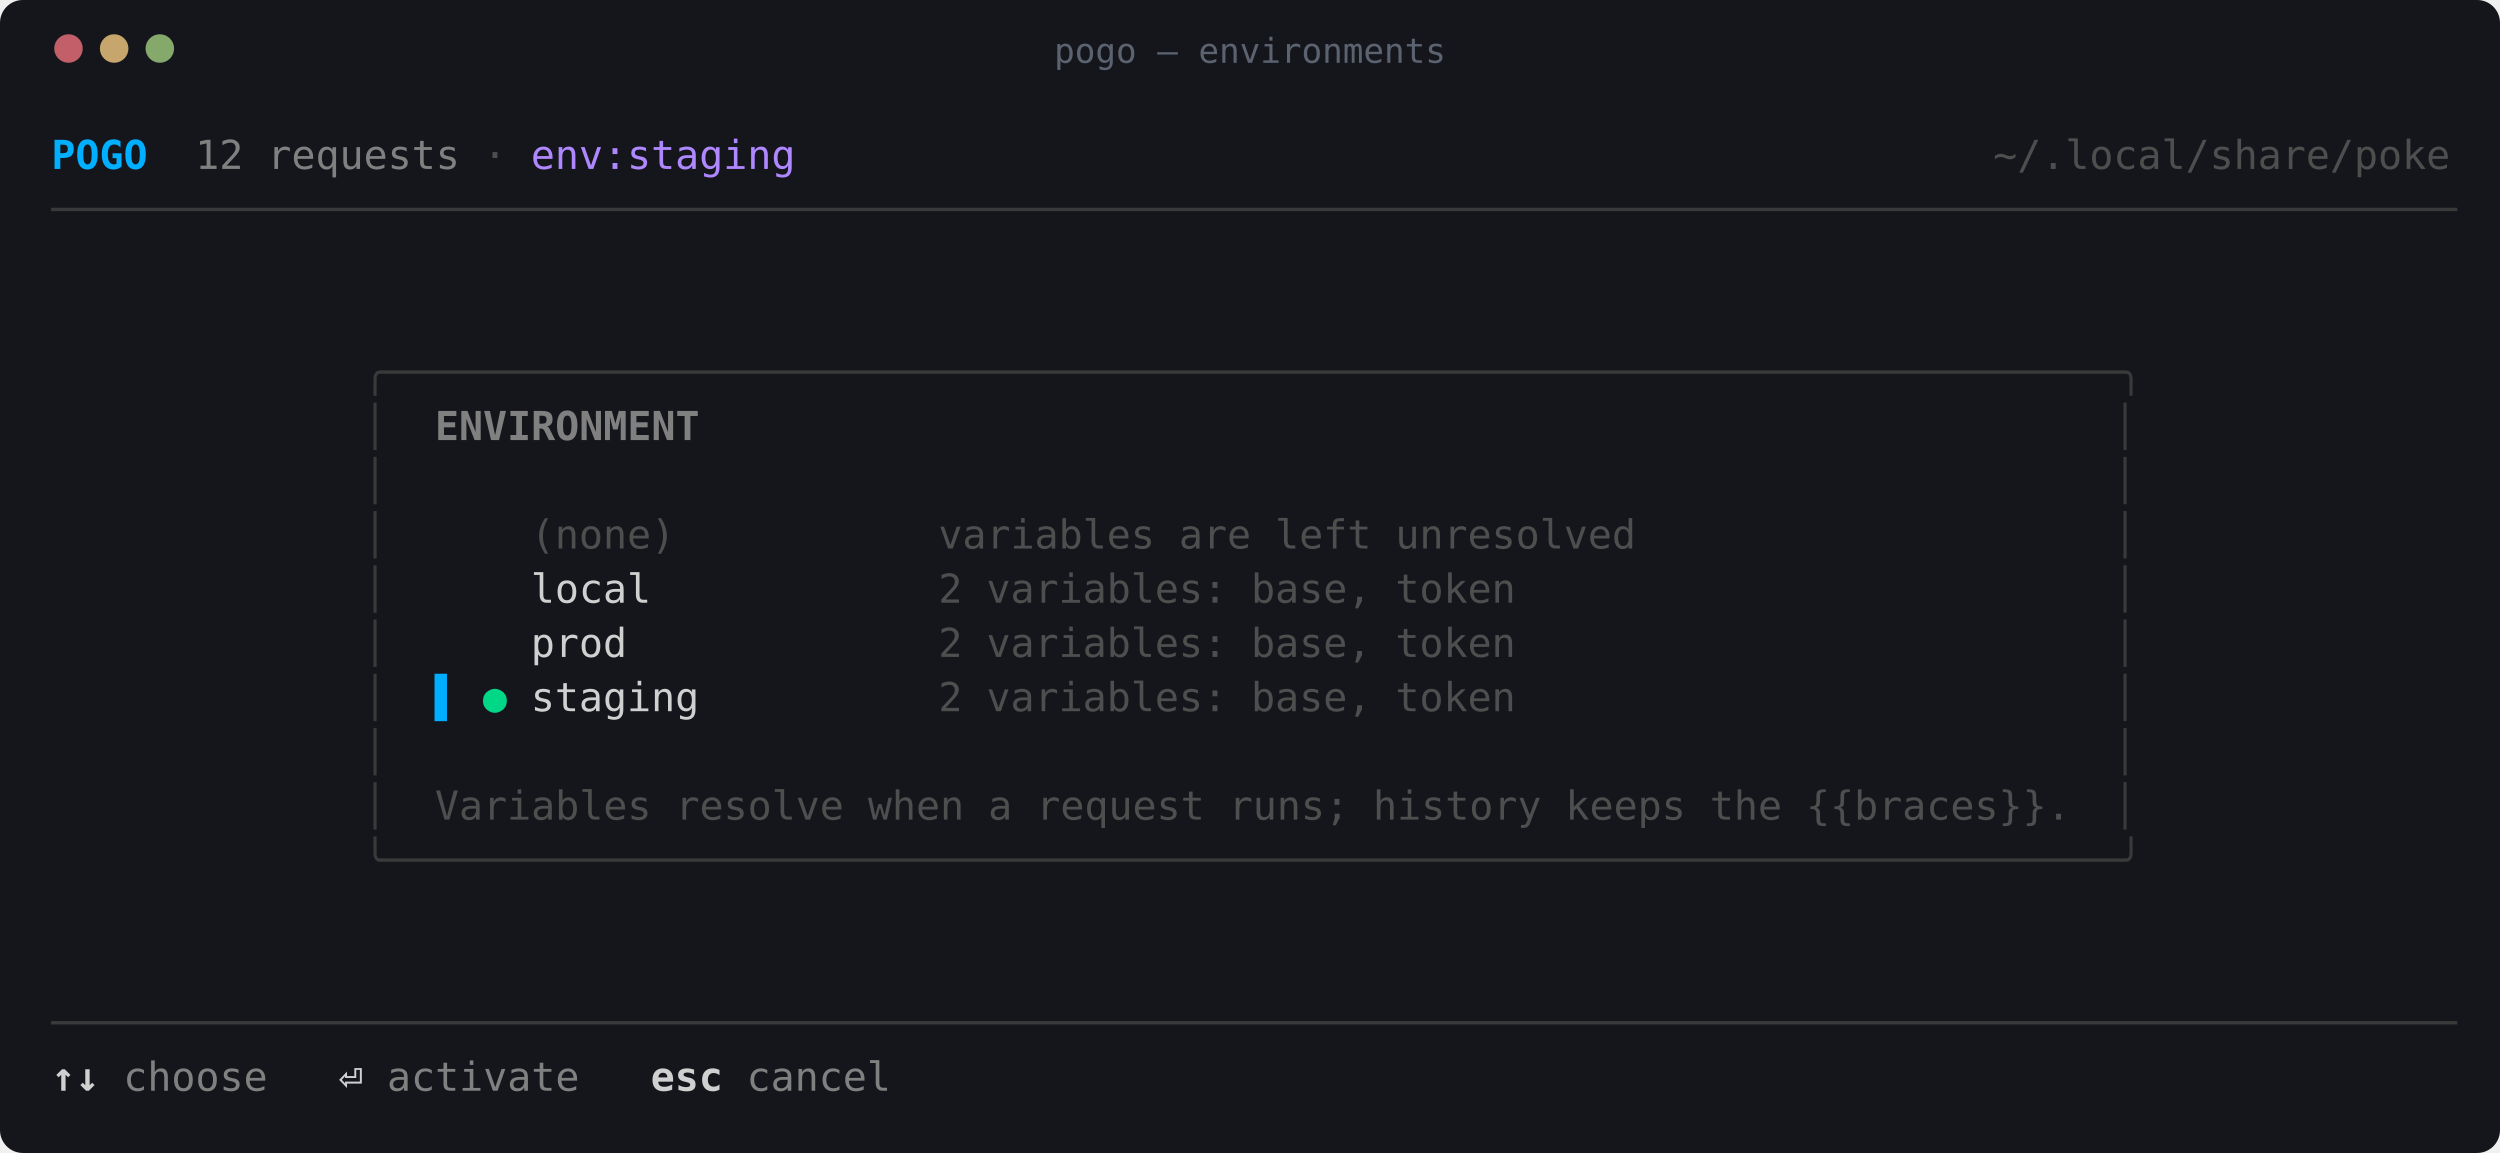
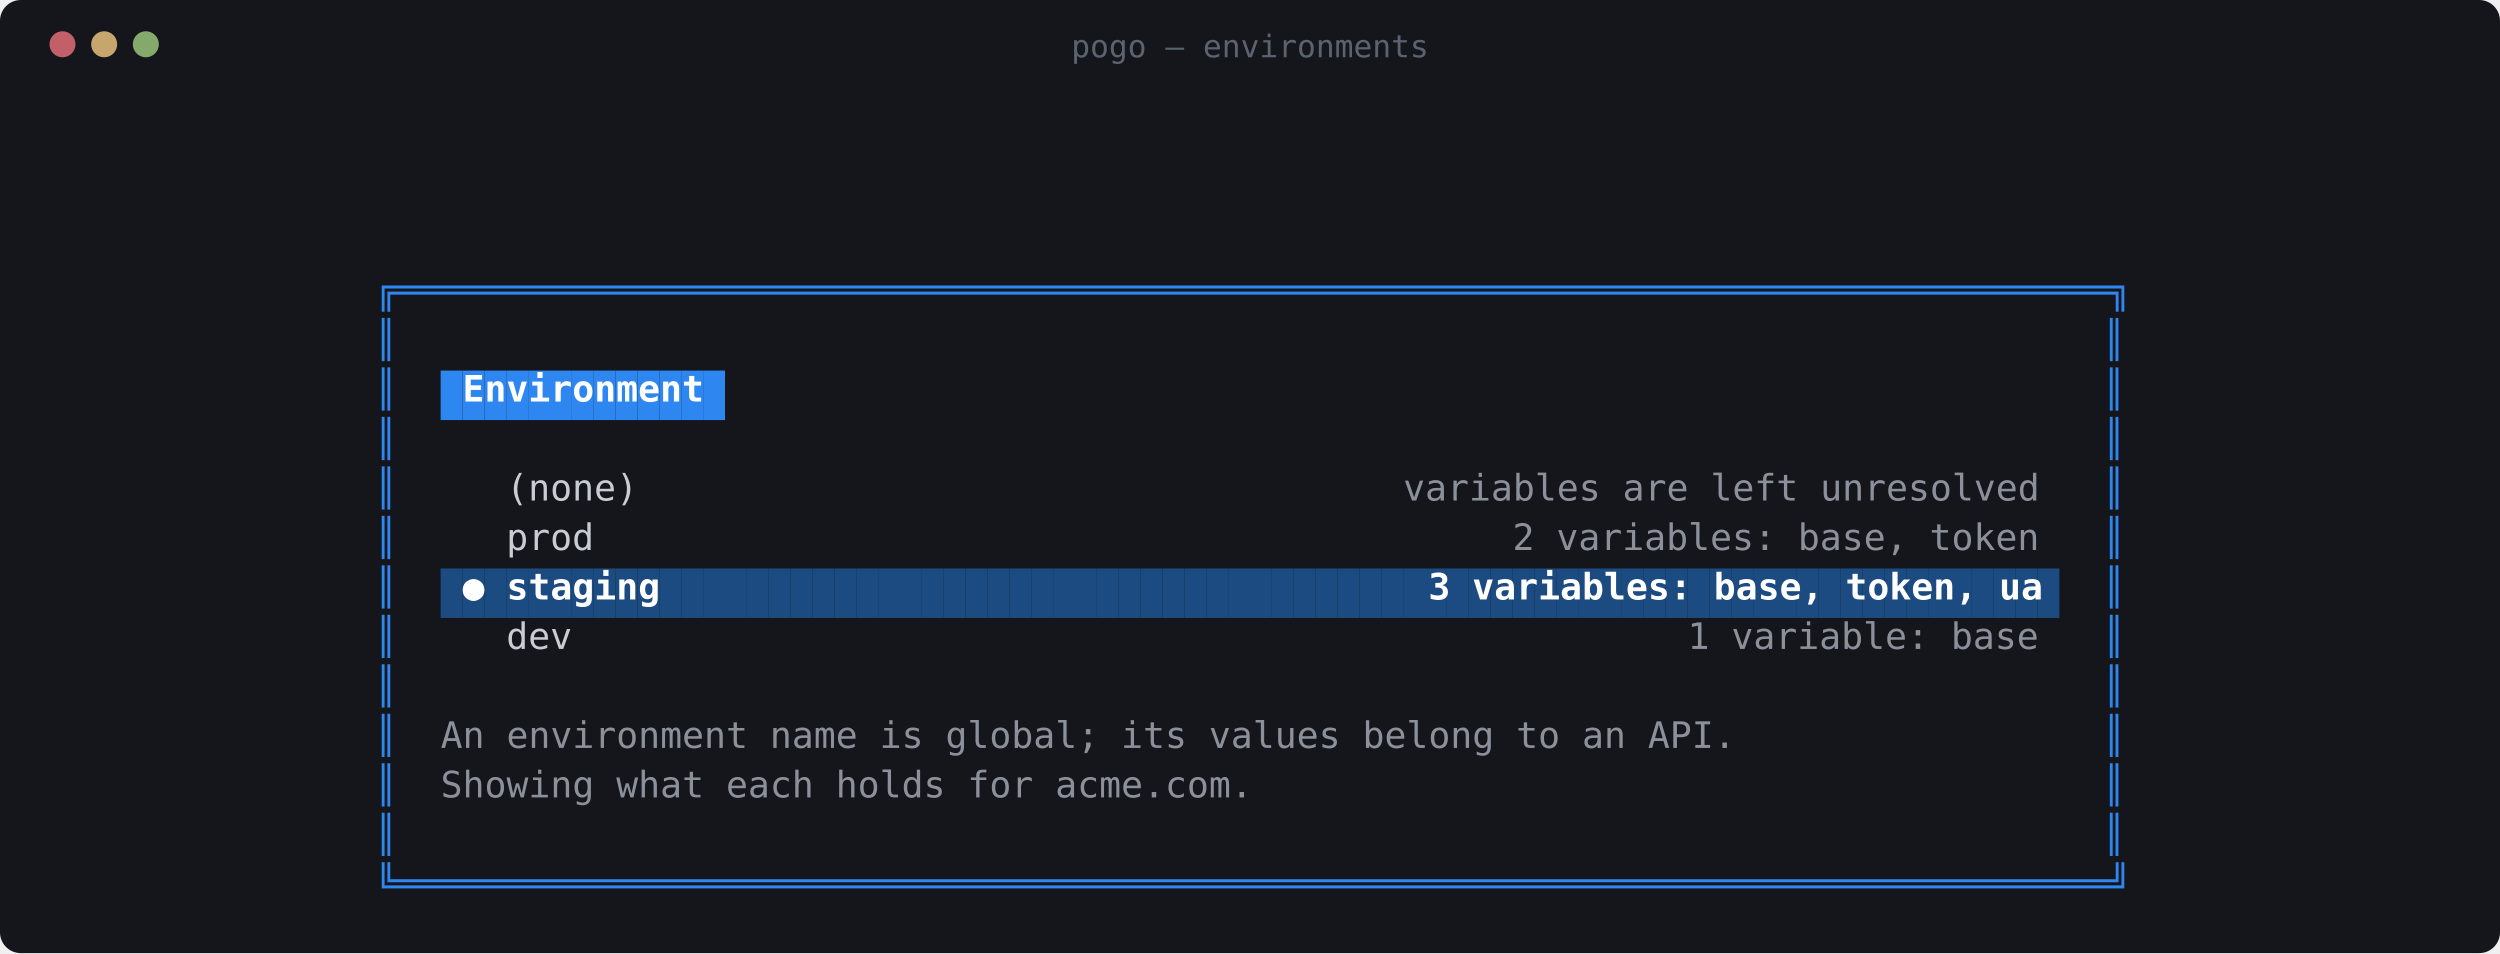
- <svg xmlns="http://www.w3.org/2000/svg" width="876" height="404" viewBox="0 0 876 404" font-family="ui-monospace,SFMono-Regular,Menlo,Consolas,'DejaVu Sans Mono',monospace" font-size="14.0">
-   <rect width="876" height="404" rx="8" fill="#14161c" />
+ <svg xmlns="http://www.w3.org/2000/svg" width="960" height="366" viewBox="0 0 960 366" font-family="ui-monospace,SFMono-Regular,Menlo,Consolas,'DejaVu Sans Mono',monospace" font-size="14.0">
+   <rect width="960" height="366" rx="8" fill="#14161c" />
  <circle cx="24" cy="17" r="5" fill="#e06c75" opacity="0.85" />
  <circle cx="40" cy="17" r="5" fill="#e5c07b" opacity="0.85" />
  <circle cx="56" cy="17" r="5" fill="#98c379" opacity="0.85" />
-   <text x="438" y="22" fill="#5c6370" font-size="12" text-anchor="middle">pogo — environments</text>
-   <text x="18.0" y="59.2" fill="#00afff" font-weight="600" xml:space="preserve">POGO</text>
-   <text x="51.6" y="59.2" fill="#c8ccd4" xml:space="preserve">  </text>
-   <text x="68.4" y="59.2" fill="#808080" xml:space="preserve">12 requests</text>
-   <text x="160.8" y="59.2" fill="#4e4e4e" xml:space="preserve"> · </text>
-   <text x="186.0" y="59.2" fill="#af87ff" xml:space="preserve">env:staging</text>
-   <text x="278.4" y="59.2" fill="#c8ccd4" xml:space="preserve">                                                  </text>
-   <text x="698.4" y="59.2" fill="#4e4e4e" xml:space="preserve">~/.local/share/poke</text>
-   <text x="18.0" y="78.2" fill="#3a3a3a" xml:space="preserve">────────────────────────────────────────────────────────────────────────────────────────────────────</text>
-   <text x="18.0" y="97.2" fill="#c8ccd4" xml:space="preserve">                                                                                                    </text>
-   <text x="18.0" y="116.2" fill="#c8ccd4" xml:space="preserve">                                                                                                    </text>
-   <text x="18.0" y="135.2" fill="#c8ccd4" xml:space="preserve">             </text>
-   <text x="127.2" y="135.2" fill="#3a3a3a" xml:space="preserve">╭────────────────────────────────────────────────────────────────────────╮</text>
-   <text x="748.8" y="135.2" fill="#c8ccd4" xml:space="preserve">             </text>
-   <text x="18.0" y="154.2" fill="#c8ccd4" xml:space="preserve">             </text>
-   <text x="127.2" y="154.2" fill="#3a3a3a" xml:space="preserve">│</text>
-   <text x="135.6" y="154.2" fill="#c8ccd4" xml:space="preserve">  </text>
-   <text x="152.4" y="154.2" fill="#808080" font-weight="600" xml:space="preserve">ENVIRONMENT</text>
-   <text x="244.8" y="154.2" fill="#c8ccd4" xml:space="preserve">                                                           </text>
-   <text x="740.4" y="154.2" fill="#3a3a3a" xml:space="preserve">│</text>
-   <text x="748.8" y="154.2" fill="#c8ccd4" xml:space="preserve">             </text>
-   <text x="18.0" y="173.2" fill="#c8ccd4" xml:space="preserve">             </text>
-   <text x="127.2" y="173.2" fill="#3a3a3a" xml:space="preserve">│</text>
-   <text x="135.6" y="173.2" fill="#c8ccd4" xml:space="preserve">                                                                        </text>
-   <text x="740.4" y="173.2" fill="#3a3a3a" xml:space="preserve">│</text>
-   <text x="748.8" y="173.2" fill="#c8ccd4" xml:space="preserve">             </text>
-   <text x="18.0" y="192.2" fill="#c8ccd4" xml:space="preserve">             </text>
-   <text x="127.2" y="192.2" fill="#3a3a3a" xml:space="preserve">│</text>
-   <text x="135.6" y="192.2" fill="#c8ccd4" xml:space="preserve">      </text>
-   <text x="186.0" y="192.2" fill="#4e4e4e" xml:space="preserve">(none)</text>
-   <text x="236.4" y="192.2" fill="#c8ccd4" xml:space="preserve">           </text>
-   <text x="328.8" y="192.2" fill="#4e4e4e" xml:space="preserve">variables are left unresolved</text>
-   <text x="572.4" y="192.2" fill="#c8ccd4" xml:space="preserve">                    </text>
-   <text x="740.4" y="192.2" fill="#3a3a3a" xml:space="preserve">│</text>
-   <text x="748.8" y="192.2" fill="#c8ccd4" xml:space="preserve">             </text>
-   <text x="18.0" y="211.2" fill="#c8ccd4" xml:space="preserve">             </text>
-   <text x="127.2" y="211.2" fill="#3a3a3a" xml:space="preserve">│</text>
-   <text x="135.6" y="211.2" fill="#c8ccd4" xml:space="preserve">      </text>
-   <text x="186.0" y="211.2" fill="#d0d0d0" xml:space="preserve">local</text>
-   <text x="228.0" y="211.2" fill="#c8ccd4" xml:space="preserve">            </text>
-   <text x="328.8" y="211.2" fill="#4e4e4e" xml:space="preserve">2 variables: base, token</text>
-   <text x="530.4" y="211.2" fill="#c8ccd4" xml:space="preserve">                         </text>
-   <text x="740.4" y="211.2" fill="#3a3a3a" xml:space="preserve">│</text>
-   <text x="748.8" y="211.2" fill="#c8ccd4" xml:space="preserve">             </text>
-   <text x="18.0" y="230.2" fill="#c8ccd4" xml:space="preserve">             </text>
-   <text x="127.2" y="230.2" fill="#3a3a3a" xml:space="preserve">│</text>
-   <text x="135.6" y="230.2" fill="#c8ccd4" xml:space="preserve">      </text>
-   <text x="186.0" y="230.2" fill="#d0d0d0" xml:space="preserve">prod</text>
-   <text x="219.6" y="230.2" fill="#c8ccd4" xml:space="preserve">             </text>
-   <text x="328.8" y="230.2" fill="#4e4e4e" xml:space="preserve">2 variables: base, token</text>
-   <text x="530.4" y="230.2" fill="#c8ccd4" xml:space="preserve">                         </text>
-   <text x="740.4" y="230.2" fill="#3a3a3a" xml:space="preserve">│</text>
-   <text x="748.8" y="230.2" fill="#c8ccd4" xml:space="preserve">             </text>
-   <text x="18.0" y="249.2" fill="#c8ccd4" xml:space="preserve">             </text>
-   <text x="127.2" y="249.2" fill="#3a3a3a" xml:space="preserve">│</text>
-   <text x="135.6" y="249.2" fill="#c8ccd4" xml:space="preserve">  </text>
-   <text x="152.4" y="249.2" fill="#00afff" font-weight="600" xml:space="preserve">▌ </text>
-   <text x="169.2" y="249.2" fill="#00d787" xml:space="preserve">●</text>
-   <text x="177.6" y="249.2" fill="#c8ccd4" xml:space="preserve"> </text>
-   <text x="186.0" y="249.2" fill="#d0d0d0" xml:space="preserve">staging</text>
-   <text x="244.8" y="249.2" fill="#c8ccd4" xml:space="preserve">          </text>
-   <text x="328.8" y="249.2" fill="#4e4e4e" xml:space="preserve">2 variables: base, token</text>
-   <text x="530.4" y="249.2" fill="#c8ccd4" xml:space="preserve">                         </text>
-   <text x="740.4" y="249.2" fill="#3a3a3a" xml:space="preserve">│</text>
-   <text x="748.8" y="249.2" fill="#c8ccd4" xml:space="preserve">             </text>
-   <text x="18.0" y="268.2" fill="#c8ccd4" xml:space="preserve">             </text>
-   <text x="127.2" y="268.2" fill="#3a3a3a" xml:space="preserve">│</text>
-   <text x="135.6" y="268.2" fill="#c8ccd4" xml:space="preserve">                                                                        </text>
-   <text x="740.4" y="268.2" fill="#3a3a3a" xml:space="preserve">│</text>
-   <text x="748.8" y="268.2" fill="#c8ccd4" xml:space="preserve">             </text>
-   <text x="18.0" y="287.2" fill="#c8ccd4" xml:space="preserve">             </text>
-   <text x="127.2" y="287.2" fill="#3a3a3a" xml:space="preserve">│</text>
-   <text x="135.6" y="287.2" fill="#c8ccd4" xml:space="preserve">  </text>
-   <text x="152.4" y="287.2" fill="#4e4e4e" xml:space="preserve">Variables resolve when a request runs; history keeps the {{braces}}.</text>
-   <text x="723.6" y="287.2" fill="#c8ccd4" xml:space="preserve">  </text>
-   <text x="740.4" y="287.2" fill="#3a3a3a" xml:space="preserve">│</text>
-   <text x="748.8" y="287.2" fill="#c8ccd4" xml:space="preserve">             </text>
-   <text x="18.0" y="306.2" fill="#c8ccd4" xml:space="preserve">             </text>
-   <text x="127.2" y="306.2" fill="#3a3a3a" xml:space="preserve">╰────────────────────────────────────────────────────────────────────────╯</text>
-   <text x="748.8" y="306.2" fill="#c8ccd4" xml:space="preserve">             </text>
-   <text x="18.0" y="325.2" fill="#c8ccd4" xml:space="preserve">                                                                                                    </text>
-   <text x="18.0" y="344.2" fill="#c8ccd4" xml:space="preserve">                                                                                                    </text>
-   <text x="18.0" y="363.2" fill="#3a3a3a" xml:space="preserve">────────────────────────────────────────────────────────────────────────────────────────────────────</text>
-   <text x="18.0" y="382.2" fill="#d0d0d0" font-weight="600" xml:space="preserve">↑↓</text>
-   <text x="34.8" y="382.2" fill="#c8ccd4" xml:space="preserve"> </text>
-   <text x="43.2" y="382.2" fill="#808080" xml:space="preserve">choose</text>
-   <text x="93.6" y="382.2" fill="#4e4e4e" xml:space="preserve">   </text>
-   <text x="118.8" y="382.2" fill="#d0d0d0" font-weight="600" xml:space="preserve">⏎</text>
-   <text x="127.2" y="382.2" fill="#c8ccd4" xml:space="preserve"> </text>
-   <text x="135.6" y="382.2" fill="#808080" xml:space="preserve">activate</text>
-   <text x="202.8" y="382.2" fill="#4e4e4e" xml:space="preserve">   </text>
-   <text x="228.0" y="382.2" fill="#d0d0d0" font-weight="600" xml:space="preserve">esc</text>
-   <text x="253.2" y="382.2" fill="#c8ccd4" xml:space="preserve"> </text>
-   <text x="261.6" y="382.2" fill="#808080" xml:space="preserve">cancel</text>
-   <text x="312.0" y="382.2" fill="#c8ccd4" xml:space="preserve">                                                                 </text>
+   <text x="480" y="22" fill="#5c6370" font-size="12" text-anchor="middle">pogo — environments</text>
+   <text x="18.0" y="59.2" fill="#c8ccd4" xml:space="preserve">                                                                                                              </text>
+   <text x="18.0" y="78.2" fill="#c8ccd4" xml:space="preserve">                                                                                                              </text>
+   <text x="18.0" y="97.2" fill="#c8ccd4" xml:space="preserve">                                                                                                              </text>
+   <text x="18.0" y="116.2" fill="#c8ccd4" xml:space="preserve">               </text>
+   <text x="144.0" y="116.2" fill="#2e86f0" xml:space="preserve">╔══════════════════════════════════════════════════════════════════════════════╗</text>
+   <text x="816.0" y="116.2" fill="#c8ccd4" xml:space="preserve">               </text>
+   <text x="18.0" y="135.2" fill="#c8ccd4" xml:space="preserve">               </text>
+   <text x="144.0" y="135.2" fill="#2e86f0" xml:space="preserve">║</text>
+   <text x="152.4" y="135.2" fill="#c8ccd4" xml:space="preserve">                                                                              </text>
+   <text x="807.6" y="135.2" fill="#2e86f0" xml:space="preserve">║</text>
+   <text x="816.0" y="135.2" fill="#c8ccd4" xml:space="preserve">               </text>
+   <text x="18.0" y="154.2" fill="#c8ccd4" xml:space="preserve">               </text>
+   <text x="144.0" y="154.2" fill="#2e86f0" xml:space="preserve">║</text>
+   <rect x="169.2" y="142.3" width="8.4" height="19.0" fill="#2e86f0" />
+   <text x="152.4" y="154.2" fill="#c8ccd4" xml:space="preserve">  </text>
+   <rect x="177.6" y="142.3" width="8.4" height="19.0" fill="#2e86f0" />
+   <text x="169.2" y="154.2" fill="#c8ccd3" xml:space="preserve"> </text>
+   <rect x="186.0" y="142.3" width="8.4" height="19.0" fill="#2e86f0" />
+   <rect x="194.4" y="142.3" width="8.4" height="19.0" fill="#2e86f0" />
+   <rect x="202.8" y="142.3" width="8.4" height="19.0" fill="#2e86f0" />
+   <rect x="211.2" y="142.3" width="8.4" height="19.0" fill="#2e86f0" />
+   <rect x="219.6" y="142.3" width="8.4" height="19.0" fill="#2e86f0" />
+   <rect x="228.0" y="142.3" width="8.4" height="19.0" fill="#2e86f0" />
+   <rect x="236.4" y="142.3" width="8.4" height="19.0" fill="#2e86f0" />
+   <rect x="244.8" y="142.3" width="8.4" height="19.0" fill="#2e86f0" />
+   <rect x="253.2" y="142.3" width="8.4" height="19.0" fill="#2e86f0" />
+   <rect x="261.6" y="142.3" width="8.4" height="19.0" fill="#2e86f0" />
+   <rect x="270.0" y="142.3" width="8.4" height="19.0" fill="#2e86f0" />
+   <text x="177.6" y="154.2" fill="#ffffff" font-weight="600" xml:space="preserve">Environment</text>
+   <text x="270.0" y="154.2" fill="#c8ccd4" xml:space="preserve">                                                                </text>
+   <text x="807.6" y="154.2" fill="#2e86f0" xml:space="preserve">║</text>
+   <text x="816.0" y="154.2" fill="#c8ccd4" xml:space="preserve">               </text>
+   <text x="18.0" y="173.2" fill="#c8ccd4" xml:space="preserve">               </text>
+   <text x="144.0" y="173.2" fill="#2e86f0" xml:space="preserve">║</text>
+   <text x="152.4" y="173.2" fill="#c8ccd4" xml:space="preserve">  </text>
+   <text x="169.2" y="173.2" fill="#c8ccd3" xml:space="preserve">                                                                          </text>
+   <text x="790.8" y="173.2" fill="#c8ccd4" xml:space="preserve">  </text>
+   <text x="807.6" y="173.2" fill="#2e86f0" xml:space="preserve">║</text>
+   <text x="816.0" y="173.2" fill="#c8ccd4" xml:space="preserve">               </text>
+   <text x="18.0" y="192.2" fill="#c8ccd4" xml:space="preserve">               </text>
+   <text x="144.0" y="192.2" fill="#2e86f0" xml:space="preserve">║</text>
+   <text x="152.4" y="192.2" fill="#c8ccd4" xml:space="preserve">  </text>
+   <text x="169.2" y="192.2" fill="#c8ccd3" xml:space="preserve"> </text>
+   <text x="177.6" y="192.2" fill="#3fb950" xml:space="preserve"> </text>
+   <text x="186.0" y="192.2" fill="#c8ccd4" xml:space="preserve"> </text>
+   <text x="194.4" y="192.2" fill="#c8ccd3" xml:space="preserve">(none)</text>
+   <text x="244.8" y="192.2" fill="#c8ccd4" xml:space="preserve">                                   </text>
+   <text x="538.8" y="192.2" fill="#8b909a" xml:space="preserve">variables are left unresolved </text>
+   <text x="790.8" y="192.2" fill="#c8ccd4" xml:space="preserve">  </text>
+   <text x="807.6" y="192.2" fill="#2e86f0" xml:space="preserve">║</text>
+   <text x="816.0" y="192.2" fill="#c8ccd4" xml:space="preserve">               </text>
+   <text x="18.0" y="211.2" fill="#c8ccd4" xml:space="preserve">               </text>
+   <text x="144.0" y="211.2" fill="#2e86f0" xml:space="preserve">║</text>
+   <text x="152.4" y="211.2" fill="#c8ccd4" xml:space="preserve">  </text>
+   <text x="169.2" y="211.2" fill="#c8ccd3" xml:space="preserve"> </text>
+   <text x="177.6" y="211.2" fill="#3fb950" xml:space="preserve"> </text>
+   <text x="186.0" y="211.2" fill="#c8ccd4" xml:space="preserve"> </text>
+   <text x="194.4" y="211.2" fill="#c8ccd3" xml:space="preserve">prod</text>
+   <text x="228.0" y="211.2" fill="#c8ccd4" xml:space="preserve">                                          </text>
+   <text x="580.8" y="211.2" fill="#8b909a" xml:space="preserve">2 variables: base, token </text>
+   <text x="790.8" y="211.2" fill="#c8ccd4" xml:space="preserve">  </text>
+   <text x="807.6" y="211.2" fill="#2e86f0" xml:space="preserve">║</text>
+   <text x="816.0" y="211.2" fill="#c8ccd4" xml:space="preserve">               </text>
+   <text x="18.0" y="230.2" fill="#c8ccd4" xml:space="preserve">               </text>
+   <text x="144.0" y="230.2" fill="#2e86f0" xml:space="preserve">║</text>
+   <rect x="169.2" y="218.3" width="8.4" height="19.0" fill="#1b4b80" />
+   <text x="152.4" y="230.2" fill="#c8ccd4" xml:space="preserve">  </text>
+   <rect x="177.6" y="218.3" width="8.4" height="19.0" fill="#1b4b80" />
+   <rect x="186.0" y="218.3" width="8.4" height="19.0" fill="#1b4b80" />
+   <rect x="194.4" y="218.3" width="8.4" height="19.0" fill="#1b4b80" />
+   <rect x="202.8" y="218.3" width="8.4" height="19.0" fill="#1b4b80" />
+   <rect x="211.2" y="218.3" width="8.4" height="19.0" fill="#1b4b80" />
+   <rect x="219.6" y="218.3" width="8.4" height="19.0" fill="#1b4b80" />
+   <rect x="228.0" y="218.3" width="8.4" height="19.0" fill="#1b4b80" />
+   <rect x="236.4" y="218.3" width="8.4" height="19.0" fill="#1b4b80" />
+   <rect x="244.8" y="218.3" width="8.4" height="19.0" fill="#1b4b80" />
+   <rect x="253.2" y="218.3" width="8.4" height="19.0" fill="#1b4b80" />
+   <rect x="261.6" y="218.3" width="8.4" height="19.0" fill="#1b4b80" />
+   <rect x="270.0" y="218.3" width="8.4" height="19.0" fill="#1b4b80" />
+   <rect x="278.4" y="218.3" width="8.4" height="19.0" fill="#1b4b80" />
+   <rect x="286.8" y="218.3" width="8.4" height="19.0" fill="#1b4b80" />
+   <rect x="295.2" y="218.3" width="8.4" height="19.0" fill="#1b4b80" />
+   <rect x="303.6" y="218.3" width="8.4" height="19.0" fill="#1b4b80" />
+   <rect x="312.0" y="218.3" width="8.4" height="19.0" fill="#1b4b80" />
+   <rect x="320.4" y="218.3" width="8.4" height="19.0" fill="#1b4b80" />
+   <rect x="328.8" y="218.3" width="8.4" height="19.0" fill="#1b4b80" />
+   <rect x="337.2" y="218.3" width="8.4" height="19.0" fill="#1b4b80" />
+   <rect x="345.6" y="218.3" width="8.4" height="19.0" fill="#1b4b80" />
+   <rect x="354.0" y="218.3" width="8.4" height="19.0" fill="#1b4b80" />
+   <rect x="362.4" y="218.3" width="8.4" height="19.0" fill="#1b4b80" />
+   <rect x="370.8" y="218.3" width="8.4" height="19.0" fill="#1b4b80" />
+   <rect x="379.2" y="218.3" width="8.4" height="19.0" fill="#1b4b80" />
+   <rect x="387.6" y="218.3" width="8.4" height="19.0" fill="#1b4b80" />
+   <rect x="396.0" y="218.3" width="8.4" height="19.0" fill="#1b4b80" />
+   <rect x="404.4" y="218.3" width="8.4" height="19.0" fill="#1b4b80" />
+   <rect x="412.8" y="218.3" width="8.4" height="19.0" fill="#1b4b80" />
+   <rect x="421.2" y="218.3" width="8.4" height="19.0" fill="#1b4b80" />
+   <rect x="429.6" y="218.3" width="8.4" height="19.0" fill="#1b4b80" />
+   <rect x="438.0" y="218.3" width="8.4" height="19.0" fill="#1b4b80" />
+   <rect x="446.4" y="218.3" width="8.4" height="19.0" fill="#1b4b80" />
+   <rect x="454.8" y="218.3" width="8.4" height="19.0" fill="#1b4b80" />
+   <rect x="463.2" y="218.3" width="8.4" height="19.0" fill="#1b4b80" />
+   <rect x="471.6" y="218.3" width="8.4" height="19.0" fill="#1b4b80" />
+   <rect x="480.0" y="218.3" width="8.4" height="19.0" fill="#1b4b80" />
+   <rect x="488.4" y="218.3" width="8.4" height="19.0" fill="#1b4b80" />
+   <rect x="496.8" y="218.3" width="8.4" height="19.0" fill="#1b4b80" />
+   <rect x="505.2" y="218.3" width="8.4" height="19.0" fill="#1b4b80" />
+   <rect x="513.6" y="218.3" width="8.4" height="19.0" fill="#1b4b80" />
+   <rect x="522.0" y="218.3" width="8.4" height="19.0" fill="#1b4b80" />
+   <rect x="530.4" y="218.3" width="8.4" height="19.0" fill="#1b4b80" />
+   <rect x="538.8" y="218.3" width="8.4" height="19.0" fill="#1b4b80" />
+   <rect x="547.2" y="218.3" width="8.4" height="19.0" fill="#1b4b80" />
+   <rect x="555.6" y="218.3" width="8.4" height="19.0" fill="#1b4b80" />
+   <rect x="564.0" y="218.3" width="8.4" height="19.0" fill="#1b4b80" />
+   <rect x="572.4" y="218.3" width="8.4" height="19.0" fill="#1b4b80" />
+   <rect x="580.8" y="218.3" width="8.4" height="19.0" fill="#1b4b80" />
+   <rect x="589.2" y="218.3" width="8.4" height="19.0" fill="#1b4b80" />
+   <rect x="597.6" y="218.3" width="8.4" height="19.0" fill="#1b4b80" />
+   <rect x="606.0" y="218.3" width="8.4" height="19.0" fill="#1b4b80" />
+   <rect x="614.4" y="218.3" width="8.4" height="19.0" fill="#1b4b80" />
+   <rect x="622.8" y="218.3" width="8.4" height="19.0" fill="#1b4b80" />
+   <rect x="631.2" y="218.3" width="8.4" height="19.0" fill="#1b4b80" />
+   <rect x="639.6" y="218.3" width="8.4" height="19.0" fill="#1b4b80" />
+   <rect x="648.0" y="218.3" width="8.4" height="19.0" fill="#1b4b80" />
+   <rect x="656.4" y="218.3" width="8.4" height="19.0" fill="#1b4b80" />
+   <rect x="664.8" y="218.3" width="8.4" height="19.0" fill="#1b4b80" />
+   <rect x="673.2" y="218.3" width="8.4" height="19.0" fill="#1b4b80" />
+   <rect x="681.6" y="218.3" width="8.4" height="19.0" fill="#1b4b80" />
+   <rect x="690.0" y="218.3" width="8.4" height="19.0" fill="#1b4b80" />
+   <rect x="698.4" y="218.3" width="8.4" height="19.0" fill="#1b4b80" />
+   <rect x="706.8" y="218.3" width="8.4" height="19.0" fill="#1b4b80" />
+   <rect x="715.2" y="218.3" width="8.4" height="19.0" fill="#1b4b80" />
+   <rect x="723.6" y="218.3" width="8.4" height="19.0" fill="#1b4b80" />
+   <rect x="732.0" y="218.3" width="8.4" height="19.0" fill="#1b4b80" />
+   <rect x="740.4" y="218.3" width="8.4" height="19.0" fill="#1b4b80" />
+   <rect x="748.8" y="218.3" width="8.4" height="19.0" fill="#1b4b80" />
+   <rect x="757.2" y="218.3" width="8.4" height="19.0" fill="#1b4b80" />
+   <rect x="765.6" y="218.3" width="8.4" height="19.0" fill="#1b4b80" />
+   <rect x="774.0" y="218.3" width="8.4" height="19.0" fill="#1b4b80" />
+   <rect x="782.4" y="218.3" width="8.4" height="19.0" fill="#1b4b80" />
+   <text x="169.2" y="230.2" fill="#ffffff" font-weight="600" xml:space="preserve"> ● staging                                   3 variables: base, token, ua </text>
+   <text x="790.8" y="230.2" fill="#c8ccd4" xml:space="preserve">  </text>
+   <text x="807.6" y="230.2" fill="#2e86f0" xml:space="preserve">║</text>
+   <text x="816.0" y="230.2" fill="#c8ccd4" xml:space="preserve">               </text>
+   <text x="18.0" y="249.2" fill="#c8ccd4" xml:space="preserve">               </text>
+   <text x="144.0" y="249.2" fill="#2e86f0" xml:space="preserve">║</text>
+   <text x="152.4" y="249.2" fill="#c8ccd4" xml:space="preserve">  </text>
+   <text x="169.2" y="249.2" fill="#c8ccd3" xml:space="preserve"> </text>
+   <text x="177.6" y="249.2" fill="#3fb950" xml:space="preserve"> </text>
+   <text x="186.0" y="249.2" fill="#c8ccd4" xml:space="preserve"> </text>
+   <text x="194.4" y="249.2" fill="#c8ccd3" xml:space="preserve">dev</text>
+   <text x="219.6" y="249.2" fill="#c8ccd4" xml:space="preserve">                                                   </text>
+   <text x="648.0" y="249.2" fill="#8b909a" xml:space="preserve">1 variable: base </text>
+   <text x="790.8" y="249.2" fill="#c8ccd4" xml:space="preserve">  </text>
+   <text x="807.6" y="249.2" fill="#2e86f0" xml:space="preserve">║</text>
+   <text x="816.0" y="249.2" fill="#c8ccd4" xml:space="preserve">               </text>
+   <text x="18.0" y="268.2" fill="#c8ccd4" xml:space="preserve">               </text>
+   <text x="144.0" y="268.2" fill="#2e86f0" xml:space="preserve">║</text>
+   <text x="152.4" y="268.2" fill="#c8ccd4" xml:space="preserve">  </text>
+   <text x="169.2" y="268.2" fill="#c8ccd3" xml:space="preserve">                                                                          </text>
+   <text x="790.8" y="268.2" fill="#c8ccd4" xml:space="preserve">  </text>
+   <text x="807.6" y="268.2" fill="#2e86f0" xml:space="preserve">║</text>
+   <text x="816.0" y="268.2" fill="#c8ccd4" xml:space="preserve">               </text>
+   <text x="18.0" y="287.2" fill="#c8ccd4" xml:space="preserve">               </text>
+   <text x="144.0" y="287.2" fill="#2e86f0" xml:space="preserve">║</text>
+   <text x="152.4" y="287.2" fill="#c8ccd4" xml:space="preserve">  </text>
+   <text x="169.2" y="287.2" fill="#8b909a" xml:space="preserve">An environment name is global; its values belong to an API.</text>
+   <text x="664.8" y="287.2" fill="#c8ccd4" xml:space="preserve">                 </text>
+   <text x="807.6" y="287.2" fill="#2e86f0" xml:space="preserve">║</text>
+   <text x="816.0" y="287.2" fill="#c8ccd4" xml:space="preserve">               </text>
+   <text x="18.0" y="306.2" fill="#c8ccd4" xml:space="preserve">               </text>
+   <text x="144.0" y="306.2" fill="#2e86f0" xml:space="preserve">║</text>
+   <text x="152.4" y="306.2" fill="#c8ccd4" xml:space="preserve">  </text>
+   <text x="169.2" y="306.2" fill="#8b909a" xml:space="preserve">Showing what each holds for acme.com.</text>
+   <text x="480.0" y="306.2" fill="#c8ccd4" xml:space="preserve">                                       </text>
+   <text x="807.6" y="306.2" fill="#2e86f0" xml:space="preserve">║</text>
+   <text x="816.0" y="306.2" fill="#c8ccd4" xml:space="preserve">               </text>
+   <text x="18.0" y="325.2" fill="#c8ccd4" xml:space="preserve">               </text>
+   <text x="144.0" y="325.2" fill="#2e86f0" xml:space="preserve">║</text>
+   <text x="152.4" y="325.2" fill="#c8ccd4" xml:space="preserve">                                                                              </text>
+   <text x="807.6" y="325.2" fill="#2e86f0" xml:space="preserve">║</text>
+   <text x="816.0" y="325.2" fill="#c8ccd4" xml:space="preserve">               </text>
+   <text x="18.0" y="344.2" fill="#c8ccd4" xml:space="preserve">               </text>
+   <text x="144.0" y="344.2" fill="#2e86f0" xml:space="preserve">╚══════════════════════════════════════════════════════════════════════════════╝</text>
+   <text x="816.0" y="344.2" fill="#c8ccd4" xml:space="preserve">               </text>
</svg>
